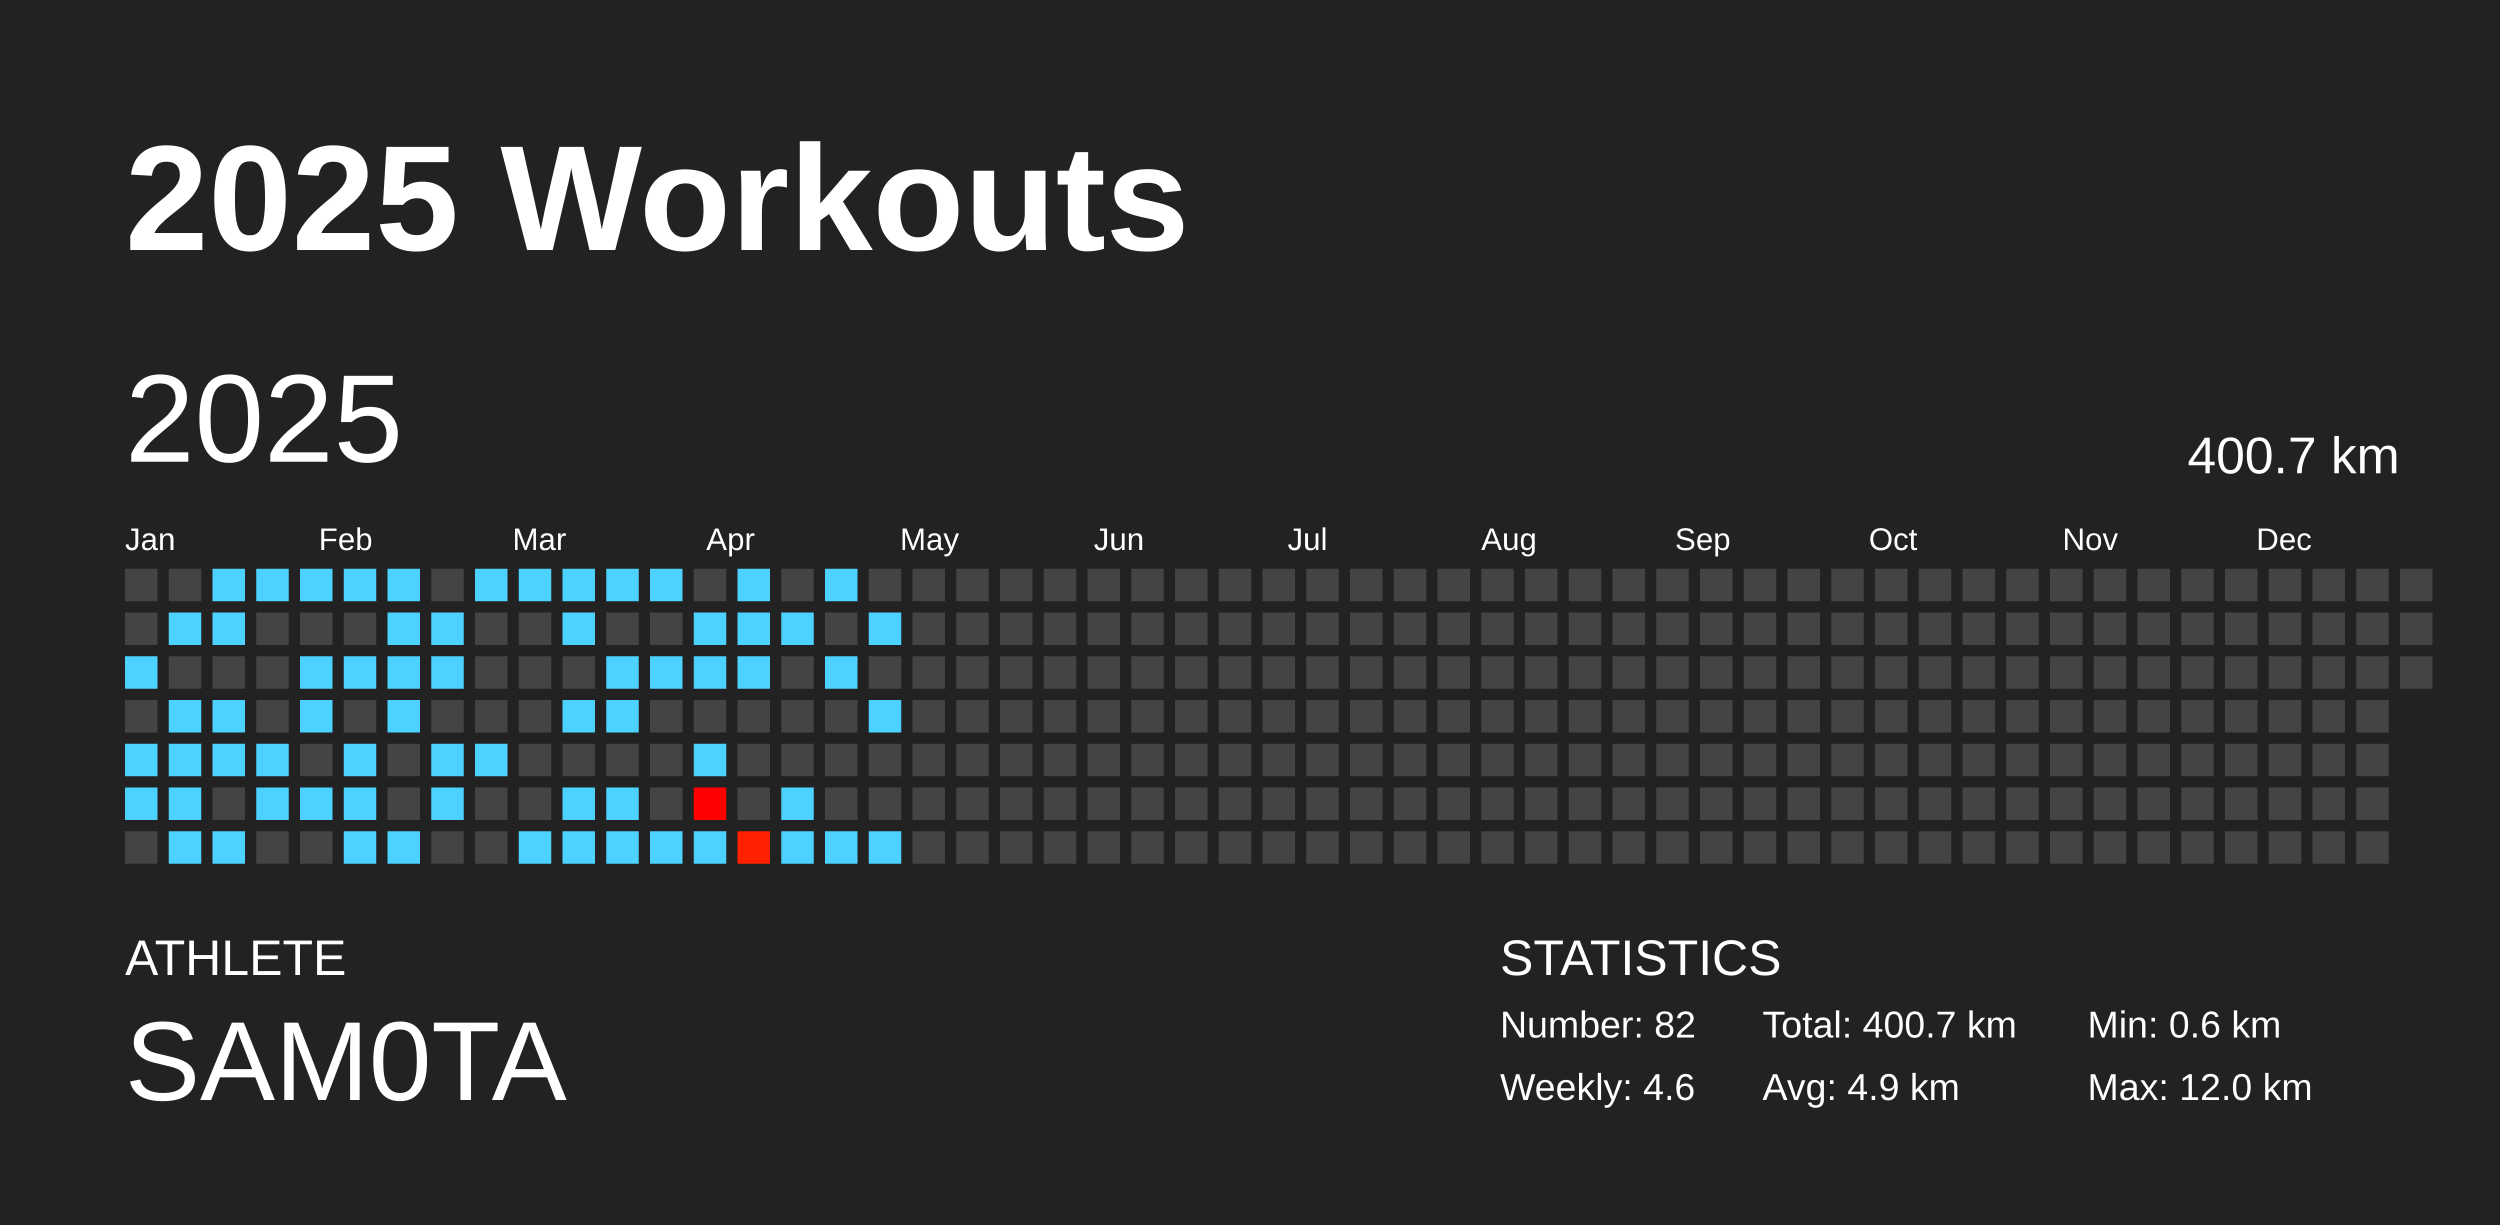
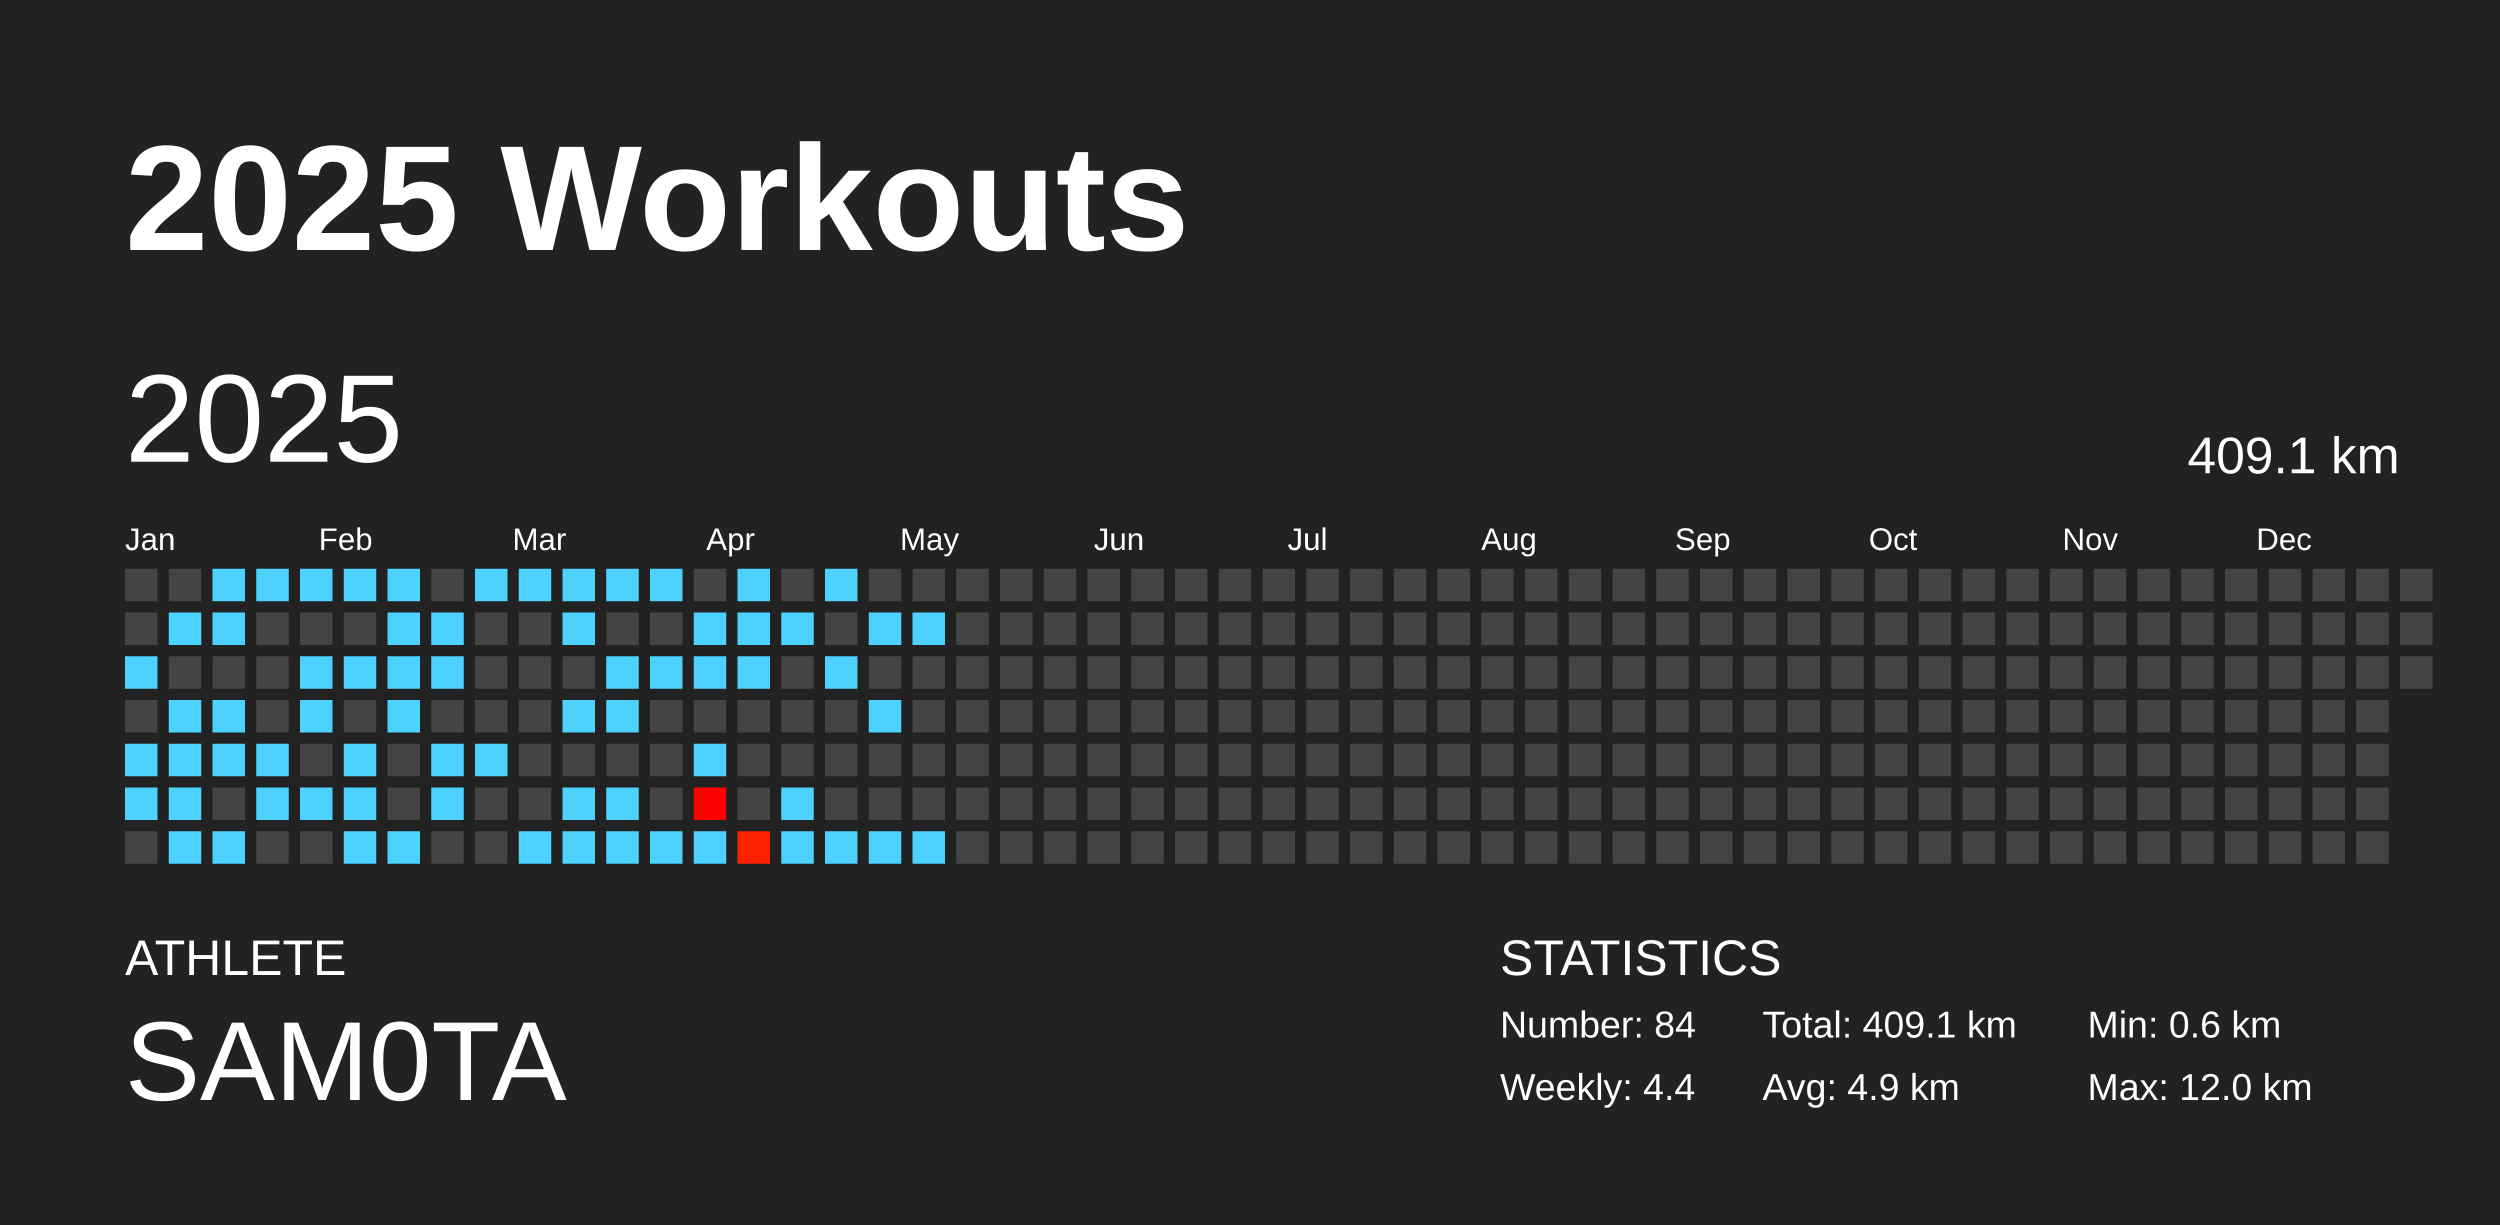
<svg xmlns="http://www.w3.org/2000/svg" baseProfile="full" height="98mm" version="1.1" viewBox="0,0,200,98" width="200mm">
  <defs />
  <rect fill="#222222" height="98" width="200" x="0" y="0" />
  <text fill="#FFFFFF" style="font-size:12px; font-family:Arial; font-weight:bold;" x="10" y="20">2025 Workouts</text>
  <text fill="#FFFFFF" style="font-size:4px; font-family:Arial" x="10" y="78">ATHLETE</text>
  <text fill="#FFFFFF" style="font-size:9px; font-family:Arial" x="10" y="88">SAM0TA</text>
  <text fill="#FFFFFF" style="font-size:4px; font-family:Arial" x="120" y="78">STATISTICS</text>
-   <text fill="#FFFFFF" style="font-size:3px; font-family:Arial" x="120" y="83">Number: 82</text>
-   <text fill="#FFFFFF" style="font-size:3px; font-family:Arial" x="120" y="88">Weekly: 4.6</text>
-   <text fill="#FFFFFF" style="font-size:3px; font-family:Arial" x="141" y="83">Total: 400.7 km</text>
+   <text fill="#FFFFFF" style="font-size:3px; font-family:Arial" x="120" y="83">Number: 84</text>
+   <text fill="#FFFFFF" style="font-size:3px; font-family:Arial" x="120" y="88">Weekly: 4.4</text>
+   <text fill="#FFFFFF" style="font-size:3px; font-family:Arial" x="141" y="83">Total: 409.1 km</text>
  <text fill="#FFFFFF" style="font-size:3px; font-family:Arial" x="141" y="88">Avg: 4.9 km</text>
  <text fill="#FFFFFF" style="font-size:3px; font-family:Arial" x="167" y="83">Min: 0.6 km</text>
  <text fill="#FFFFFF" style="font-size:3px; font-family:Arial" x="167" y="88">Max: 12.0 km</text>
  <text dominant-baseline="hanging" fill="#FFFFFF" style="font-size:10.0px; font-family:Arial;" x="10" y="30">2025</text>
-   <text dominant-baseline="hanging" fill="#FFFFFF" style="font-size:4.125px; font-family:Arial;" x="175" y="35">400.7 km</text>
+   <text dominant-baseline="hanging" fill="#FFFFFF" style="font-size:4.125px; font-family:Arial;" x="175" y="35">409.1 km</text>
  <text fill="#FFFFFF" style="font-size:2.5px; font-family:Arial" x="10.0" y="44">Jan</text>
  <text fill="#FFFFFF" style="font-size:2.5px; font-family:Arial" x="25.5" y="44">Feb</text>
  <text fill="#FFFFFF" style="font-size:2.5px; font-family:Arial" x="41.0" y="44">Mar</text>
  <text fill="#FFFFFF" style="font-size:2.5px; font-family:Arial" x="56.5" y="44">Apr</text>
  <text fill="#FFFFFF" style="font-size:2.5px; font-family:Arial" x="72.0" y="44">May</text>
  <text fill="#FFFFFF" style="font-size:2.5px; font-family:Arial" x="87.5" y="44">Jun</text>
  <text fill="#FFFFFF" style="font-size:2.5px; font-family:Arial" x="103.0" y="44">Jul</text>
  <text fill="#FFFFFF" style="font-size:2.5px; font-family:Arial" x="118.5" y="44">Aug</text>
  <text fill="#FFFFFF" style="font-size:2.5px; font-family:Arial" x="134.0" y="44">Sep</text>
  <text fill="#FFFFFF" style="font-size:2.5px; font-family:Arial" x="149.5" y="44">Oct</text>
  <text fill="#FFFFFF" style="font-size:2.5px; font-family:Arial" x="165.0" y="44">Nov</text>
  <text fill="#FFFFFF" style="font-size:2.5px; font-family:Arial" x="180.5" y="44">Dec</text>
  <rect fill="#444444" height="2.6" width="2.6" x="10.0" y="45.5" />
  <rect fill="#444444" height="2.6" width="2.6" x="10.0" y="49.0" />
  <rect fill="#4dd2ff" height="2.6" width="2.6" x="10.0" y="52.5" />
  <rect fill="#444444" height="2.6" width="2.6" x="10.0" y="56.0" />
  <rect fill="#4dd2ff" height="2.6" width="2.6" x="10.0" y="59.5" />
  <rect fill="#4dd2ff" height="2.6" width="2.6" x="10.0" y="63.0" />
  <rect fill="#444444" height="2.6" width="2.6" x="10.0" y="66.5" />
  <rect fill="#444444" height="2.6" width="2.6" x="13.5" y="45.5" />
  <rect fill="#4dd2ff" height="2.6" width="2.6" x="13.5" y="49.0" />
  <rect fill="#444444" height="2.6" width="2.6" x="13.5" y="52.5" />
  <rect fill="#4dd2ff" height="2.6" width="2.6" x="13.5" y="56.0" />
  <rect fill="#4dd2ff" height="2.6" width="2.6" x="13.5" y="59.5" />
  <rect fill="#4dd2ff" height="2.6" width="2.6" x="13.5" y="63.0" />
  <rect fill="#4dd2ff" height="2.6" width="2.6" x="13.5" y="66.5" />
  <rect fill="#4dd2ff" height="2.6" width="2.6" x="17.0" y="45.5" />
  <rect fill="#4dd2ff" height="2.6" width="2.6" x="17.0" y="49.0" />
  <rect fill="#444444" height="2.6" width="2.6" x="17.0" y="52.5" />
  <rect fill="#4dd2ff" height="2.6" width="2.6" x="17.0" y="56.0" />
  <rect fill="#4dd2ff" height="2.6" width="2.6" x="17.0" y="59.5" />
  <rect fill="#444444" height="2.6" width="2.6" x="17.0" y="63.0" />
  <rect fill="#4dd2ff" height="2.6" width="2.6" x="17.0" y="66.5" />
  <rect fill="#4dd2ff" height="2.6" width="2.6" x="20.5" y="45.5" />
  <rect fill="#444444" height="2.6" width="2.6" x="20.5" y="49.0" />
  <rect fill="#444444" height="2.6" width="2.6" x="20.5" y="52.5" />
  <rect fill="#444444" height="2.6" width="2.6" x="20.5" y="56.0" />
  <rect fill="#4dd2ff" height="2.6" width="2.6" x="20.5" y="59.5" />
  <rect fill="#4dd2ff" height="2.6" width="2.6" x="20.5" y="63.0" />
  <rect fill="#444444" height="2.6" width="2.6" x="20.5" y="66.5" />
  <rect fill="#4dd2ff" height="2.6" width="2.6" x="24.0" y="45.5" />
  <rect fill="#444444" height="2.6" width="2.6" x="24.0" y="49.0" />
  <rect fill="#4dd2ff" height="2.6" width="2.6" x="24.0" y="52.5" />
  <rect fill="#4dd2ff" height="2.6" width="2.6" x="24.0" y="56.0" />
  <rect fill="#444444" height="2.6" width="2.6" x="24.0" y="59.5" />
  <rect fill="#4dd2ff" height="2.6" width="2.6" x="24.0" y="63.0" />
  <rect fill="#444444" height="2.6" width="2.6" x="24.0" y="66.5" />
  <rect fill="#4dd2ff" height="2.6" width="2.6" x="27.5" y="45.5" />
  <rect fill="#444444" height="2.6" width="2.6" x="27.5" y="49.0" />
  <rect fill="#4dd2ff" height="2.6" width="2.6" x="27.5" y="52.5" />
  <rect fill="#444444" height="2.6" width="2.6" x="27.5" y="56.0" />
  <rect fill="#4dd2ff" height="2.6" width="2.6" x="27.5" y="59.5" />
  <rect fill="#4dd2ff" height="2.6" width="2.6" x="27.5" y="63.0" />
  <rect fill="#4dd2ff" height="2.6" width="2.6" x="27.5" y="66.5" />
  <rect fill="#4dd2ff" height="2.6" width="2.6" x="31.0" y="45.5" />
  <rect fill="#4dd2ff" height="2.6" width="2.6" x="31.0" y="49.0" />
  <rect fill="#4dd2ff" height="2.6" width="2.6" x="31.0" y="52.5" />
  <rect fill="#4dd2ff" height="2.6" width="2.6" x="31.0" y="56.0" />
  <rect fill="#444444" height="2.6" width="2.6" x="31.0" y="59.5" />
  <rect fill="#444444" height="2.6" width="2.6" x="31.0" y="63.0" />
  <rect fill="#4dd2ff" height="2.6" width="2.6" x="31.0" y="66.5" />
  <rect fill="#444444" height="2.6" width="2.6" x="34.5" y="45.5" />
  <rect fill="#4dd2ff" height="2.6" width="2.6" x="34.5" y="49.0" />
  <rect fill="#4dd2ff" height="2.6" width="2.6" x="34.5" y="52.5" />
  <rect fill="#444444" height="2.6" width="2.6" x="34.5" y="56.0" />
  <rect fill="#4dd2ff" height="2.6" width="2.6" x="34.5" y="59.5" />
  <rect fill="#4dd2ff" height="2.6" width="2.6" x="34.5" y="63.0" />
  <rect fill="#444444" height="2.6" width="2.6" x="34.5" y="66.5" />
  <rect fill="#4dd2ff" height="2.6" width="2.6" x="38.0" y="45.5" />
  <rect fill="#444444" height="2.6" width="2.6" x="38.0" y="49.0" />
  <rect fill="#444444" height="2.6" width="2.6" x="38.0" y="52.5" />
  <rect fill="#444444" height="2.6" width="2.6" x="38.0" y="56.0" />
  <rect fill="#4dd2ff" height="2.6" width="2.6" x="38.0" y="59.5" />
  <rect fill="#444444" height="2.6" width="2.6" x="38.0" y="63.0" />
  <rect fill="#444444" height="2.6" width="2.6" x="38.0" y="66.5" />
  <rect fill="#4dd2ff" height="2.6" width="2.6" x="41.5" y="45.5" />
  <rect fill="#444444" height="2.6" width="2.6" x="41.5" y="49.0" />
  <rect fill="#444444" height="2.6" width="2.6" x="41.5" y="52.5" />
  <rect fill="#444444" height="2.6" width="2.6" x="41.5" y="56.0" />
  <rect fill="#444444" height="2.6" width="2.6" x="41.5" y="59.5" />
  <rect fill="#444444" height="2.6" width="2.6" x="41.5" y="63.0" />
  <rect fill="#4dd2ff" height="2.6" width="2.6" x="41.5" y="66.5" />
  <rect fill="#4dd2ff" height="2.6" width="2.6" x="45.0" y="45.5" />
  <rect fill="#4dd2ff" height="2.6" width="2.6" x="45.0" y="49.0" />
  <rect fill="#444444" height="2.6" width="2.6" x="45.0" y="52.5" />
  <rect fill="#4dd2ff" height="2.6" width="2.6" x="45.0" y="56.0" />
  <rect fill="#444444" height="2.6" width="2.6" x="45.0" y="59.5" />
  <rect fill="#4dd2ff" height="2.6" width="2.6" x="45.0" y="63.0" />
  <rect fill="#4dd2ff" height="2.6" width="2.6" x="45.0" y="66.5" />
  <rect fill="#4dd2ff" height="2.6" width="2.6" x="48.5" y="45.5" />
  <rect fill="#444444" height="2.6" width="2.6" x="48.5" y="49.0" />
  <rect fill="#4dd2ff" height="2.6" width="2.6" x="48.5" y="52.5" />
  <rect fill="#4dd2ff" height="2.6" width="2.6" x="48.5" y="56.0" />
  <rect fill="#444444" height="2.6" width="2.6" x="48.5" y="59.5" />
  <rect fill="#4dd2ff" height="2.6" width="2.6" x="48.5" y="63.0" />
  <rect fill="#4dd2ff" height="2.6" width="2.6" x="48.5" y="66.5" />
  <rect fill="#4dd2ff" height="2.6" width="2.6" x="52.0" y="45.5" />
  <rect fill="#444444" height="2.6" width="2.6" x="52.0" y="49.0" />
  <rect fill="#4dd2ff" height="2.6" width="2.6" x="52.0" y="52.5" />
  <rect fill="#444444" height="2.6" width="2.6" x="52.0" y="56.0" />
  <rect fill="#444444" height="2.6" width="2.6" x="52.0" y="59.5" />
  <rect fill="#444444" height="2.6" width="2.6" x="52.0" y="63.0" />
  <rect fill="#4dd2ff" height="2.6" width="2.6" x="52.0" y="66.5" />
  <rect fill="#444444" height="2.6" width="2.6" x="55.5" y="45.5" />
  <rect fill="#4dd2ff" height="2.6" width="2.6" x="55.5" y="49.0" />
  <rect fill="#4dd2ff" height="2.6" width="2.6" x="55.5" y="52.5" />
  <rect fill="#444444" height="2.6" width="2.6" x="55.5" y="56.0" />
  <rect fill="#4dd2ff" height="2.6" width="2.6" x="55.5" y="59.5" />
  <rect fill="#ff0000" height="2.6" width="2.6" x="55.5" y="63.0" />
  <rect fill="#4dd2ff" height="2.6" width="2.6" x="55.5" y="66.5" />
  <rect fill="#4dd2ff" height="2.6" width="2.6" x="59.0" y="45.5" />
  <rect fill="#4dd2ff" height="2.6" width="2.6" x="59.0" y="49.0" />
  <rect fill="#4dd2ff" height="2.6" width="2.6" x="59.0" y="52.5" />
  <rect fill="#444444" height="2.6" width="2.6" x="59.0" y="56.0" />
  <rect fill="#444444" height="2.6" width="2.6" x="59.0" y="59.5" />
  <rect fill="#444444" height="2.6" width="2.6" x="59.0" y="63.0" />
  <rect fill="#ff2100" height="2.6" width="2.6" x="59.0" y="66.5" />
  <rect fill="#444444" height="2.6" width="2.6" x="62.5" y="45.5" />
  <rect fill="#4dd2ff" height="2.6" width="2.6" x="62.5" y="49.0" />
  <rect fill="#444444" height="2.6" width="2.6" x="62.5" y="52.5" />
  <rect fill="#444444" height="2.6" width="2.6" x="62.5" y="56.0" />
  <rect fill="#444444" height="2.6" width="2.6" x="62.5" y="59.5" />
  <rect fill="#4dd2ff" height="2.6" width="2.6" x="62.5" y="63.0" />
  <rect fill="#4dd2ff" height="2.6" width="2.6" x="62.5" y="66.5" />
  <rect fill="#4dd2ff" height="2.6" width="2.6" x="66.0" y="45.5" />
  <rect fill="#444444" height="2.6" width="2.6" x="66.0" y="49.0" />
  <rect fill="#4dd2ff" height="2.6" width="2.6" x="66.0" y="52.5" />
  <rect fill="#444444" height="2.6" width="2.6" x="66.0" y="56.0" />
  <rect fill="#444444" height="2.6" width="2.6" x="66.0" y="59.5" />
  <rect fill="#444444" height="2.6" width="2.6" x="66.0" y="63.0" />
  <rect fill="#4dd2ff" height="2.6" width="2.6" x="66.0" y="66.5" />
  <rect fill="#444444" height="2.6" width="2.6" x="69.5" y="45.5" />
  <rect fill="#4dd2ff" height="2.6" width="2.6" x="69.5" y="49.0" />
  <rect fill="#444444" height="2.6" width="2.6" x="69.5" y="52.5" />
  <rect fill="#4dd2ff" height="2.6" width="2.6" x="69.5" y="56.0" />
  <rect fill="#444444" height="2.6" width="2.6" x="69.5" y="59.5" />
  <rect fill="#444444" height="2.6" width="2.6" x="69.5" y="63.0" />
  <rect fill="#4dd2ff" height="2.6" width="2.6" x="69.5" y="66.5" />
  <rect fill="#444444" height="2.6" width="2.6" x="73.0" y="45.5" />
-   <rect fill="#444444" height="2.6" width="2.6" x="73.0" y="49.0" />
+   <rect fill="#4dd2ff" height="2.6" width="2.6" x="73.0" y="49.0" />
  <rect fill="#444444" height="2.6" width="2.6" x="73.0" y="52.5" />
  <rect fill="#444444" height="2.6" width="2.6" x="73.0" y="56.0" />
  <rect fill="#444444" height="2.6" width="2.6" x="73.0" y="59.5" />
  <rect fill="#444444" height="2.6" width="2.6" x="73.0" y="63.0" />
-   <rect fill="#444444" height="2.6" width="2.6" x="73.0" y="66.5" />
+   <rect fill="#4dd2ff" height="2.6" width="2.6" x="73.0" y="66.5" />
  <rect fill="#444444" height="2.6" width="2.6" x="76.5" y="45.5" />
  <rect fill="#444444" height="2.6" width="2.6" x="76.5" y="49.0" />
  <rect fill="#444444" height="2.6" width="2.6" x="76.5" y="52.5" />
  <rect fill="#444444" height="2.6" width="2.6" x="76.5" y="56.0" />
  <rect fill="#444444" height="2.6" width="2.6" x="76.5" y="59.5" />
  <rect fill="#444444" height="2.6" width="2.6" x="76.5" y="63.0" />
  <rect fill="#444444" height="2.6" width="2.6" x="76.5" y="66.5" />
  <rect fill="#444444" height="2.6" width="2.6" x="80.0" y="45.5" />
  <rect fill="#444444" height="2.6" width="2.6" x="80.0" y="49.0" />
  <rect fill="#444444" height="2.6" width="2.6" x="80.0" y="52.5" />
  <rect fill="#444444" height="2.6" width="2.6" x="80.0" y="56.0" />
  <rect fill="#444444" height="2.6" width="2.6" x="80.0" y="59.5" />
  <rect fill="#444444" height="2.6" width="2.6" x="80.0" y="63.0" />
  <rect fill="#444444" height="2.6" width="2.6" x="80.0" y="66.5" />
  <rect fill="#444444" height="2.6" width="2.6" x="83.5" y="45.5" />
  <rect fill="#444444" height="2.6" width="2.6" x="83.5" y="49.0" />
  <rect fill="#444444" height="2.6" width="2.6" x="83.5" y="52.5" />
  <rect fill="#444444" height="2.6" width="2.6" x="83.5" y="56.0" />
  <rect fill="#444444" height="2.6" width="2.6" x="83.5" y="59.5" />
  <rect fill="#444444" height="2.6" width="2.6" x="83.5" y="63.0" />
  <rect fill="#444444" height="2.6" width="2.6" x="83.5" y="66.5" />
  <rect fill="#444444" height="2.6" width="2.6" x="87.0" y="45.5" />
  <rect fill="#444444" height="2.6" width="2.6" x="87.0" y="49.0" />
  <rect fill="#444444" height="2.6" width="2.6" x="87.0" y="52.5" />
  <rect fill="#444444" height="2.6" width="2.6" x="87.0" y="56.0" />
  <rect fill="#444444" height="2.6" width="2.6" x="87.0" y="59.5" />
  <rect fill="#444444" height="2.6" width="2.6" x="87.0" y="63.0" />
  <rect fill="#444444" height="2.6" width="2.6" x="87.0" y="66.5" />
  <rect fill="#444444" height="2.6" width="2.6" x="90.5" y="45.5" />
  <rect fill="#444444" height="2.6" width="2.6" x="90.5" y="49.0" />
  <rect fill="#444444" height="2.6" width="2.6" x="90.5" y="52.5" />
  <rect fill="#444444" height="2.6" width="2.6" x="90.5" y="56.0" />
  <rect fill="#444444" height="2.6" width="2.6" x="90.5" y="59.5" />
  <rect fill="#444444" height="2.6" width="2.6" x="90.5" y="63.0" />
  <rect fill="#444444" height="2.6" width="2.6" x="90.5" y="66.5" />
  <rect fill="#444444" height="2.6" width="2.6" x="94.0" y="45.5" />
  <rect fill="#444444" height="2.6" width="2.6" x="94.0" y="49.0" />
  <rect fill="#444444" height="2.6" width="2.6" x="94.0" y="52.5" />
  <rect fill="#444444" height="2.6" width="2.6" x="94.0" y="56.0" />
  <rect fill="#444444" height="2.6" width="2.6" x="94.0" y="59.5" />
  <rect fill="#444444" height="2.6" width="2.6" x="94.0" y="63.0" />
  <rect fill="#444444" height="2.6" width="2.6" x="94.0" y="66.5" />
  <rect fill="#444444" height="2.6" width="2.6" x="97.5" y="45.5" />
  <rect fill="#444444" height="2.6" width="2.6" x="97.5" y="49.0" />
  <rect fill="#444444" height="2.6" width="2.6" x="97.5" y="52.5" />
  <rect fill="#444444" height="2.6" width="2.6" x="97.5" y="56.0" />
  <rect fill="#444444" height="2.6" width="2.6" x="97.5" y="59.5" />
  <rect fill="#444444" height="2.6" width="2.6" x="97.5" y="63.0" />
  <rect fill="#444444" height="2.6" width="2.6" x="97.5" y="66.5" />
  <rect fill="#444444" height="2.6" width="2.6" x="101.0" y="45.5" />
  <rect fill="#444444" height="2.6" width="2.6" x="101.0" y="49.0" />
  <rect fill="#444444" height="2.6" width="2.6" x="101.0" y="52.5" />
  <rect fill="#444444" height="2.6" width="2.6" x="101.0" y="56.0" />
  <rect fill="#444444" height="2.6" width="2.6" x="101.0" y="59.5" />
  <rect fill="#444444" height="2.6" width="2.6" x="101.0" y="63.0" />
  <rect fill="#444444" height="2.6" width="2.6" x="101.0" y="66.5" />
  <rect fill="#444444" height="2.6" width="2.6" x="104.5" y="45.5" />
  <rect fill="#444444" height="2.6" width="2.6" x="104.5" y="49.0" />
  <rect fill="#444444" height="2.6" width="2.6" x="104.5" y="52.5" />
  <rect fill="#444444" height="2.6" width="2.6" x="104.5" y="56.0" />
  <rect fill="#444444" height="2.6" width="2.6" x="104.5" y="59.5" />
  <rect fill="#444444" height="2.6" width="2.6" x="104.5" y="63.0" />
  <rect fill="#444444" height="2.6" width="2.6" x="104.5" y="66.5" />
  <rect fill="#444444" height="2.6" width="2.6" x="108.0" y="45.5" />
  <rect fill="#444444" height="2.6" width="2.6" x="108.0" y="49.0" />
  <rect fill="#444444" height="2.6" width="2.6" x="108.0" y="52.5" />
  <rect fill="#444444" height="2.6" width="2.6" x="108.0" y="56.0" />
  <rect fill="#444444" height="2.6" width="2.6" x="108.0" y="59.5" />
  <rect fill="#444444" height="2.6" width="2.6" x="108.0" y="63.0" />
  <rect fill="#444444" height="2.6" width="2.6" x="108.0" y="66.5" />
  <rect fill="#444444" height="2.6" width="2.6" x="111.5" y="45.5" />
  <rect fill="#444444" height="2.6" width="2.6" x="111.5" y="49.0" />
  <rect fill="#444444" height="2.6" width="2.6" x="111.5" y="52.5" />
  <rect fill="#444444" height="2.6" width="2.6" x="111.5" y="56.0" />
  <rect fill="#444444" height="2.6" width="2.6" x="111.5" y="59.5" />
  <rect fill="#444444" height="2.6" width="2.6" x="111.5" y="63.0" />
  <rect fill="#444444" height="2.6" width="2.6" x="111.5" y="66.5" />
  <rect fill="#444444" height="2.6" width="2.6" x="115.0" y="45.5" />
  <rect fill="#444444" height="2.6" width="2.6" x="115.0" y="49.0" />
  <rect fill="#444444" height="2.6" width="2.6" x="115.0" y="52.5" />
  <rect fill="#444444" height="2.6" width="2.6" x="115.0" y="56.0" />
  <rect fill="#444444" height="2.6" width="2.6" x="115.0" y="59.5" />
  <rect fill="#444444" height="2.6" width="2.6" x="115.0" y="63.0" />
  <rect fill="#444444" height="2.6" width="2.6" x="115.0" y="66.5" />
  <rect fill="#444444" height="2.6" width="2.6" x="118.5" y="45.5" />
  <rect fill="#444444" height="2.6" width="2.6" x="118.5" y="49.0" />
  <rect fill="#444444" height="2.6" width="2.6" x="118.5" y="52.5" />
  <rect fill="#444444" height="2.6" width="2.6" x="118.5" y="56.0" />
  <rect fill="#444444" height="2.6" width="2.6" x="118.5" y="59.5" />
  <rect fill="#444444" height="2.6" width="2.6" x="118.5" y="63.0" />
  <rect fill="#444444" height="2.6" width="2.6" x="118.5" y="66.5" />
  <rect fill="#444444" height="2.6" width="2.6" x="122.0" y="45.5" />
  <rect fill="#444444" height="2.6" width="2.6" x="122.0" y="49.0" />
  <rect fill="#444444" height="2.6" width="2.6" x="122.0" y="52.5" />
  <rect fill="#444444" height="2.6" width="2.6" x="122.0" y="56.0" />
  <rect fill="#444444" height="2.6" width="2.6" x="122.0" y="59.5" />
  <rect fill="#444444" height="2.6" width="2.6" x="122.0" y="63.0" />
  <rect fill="#444444" height="2.6" width="2.6" x="122.0" y="66.5" />
  <rect fill="#444444" height="2.6" width="2.6" x="125.5" y="45.5" />
  <rect fill="#444444" height="2.6" width="2.6" x="125.5" y="49.0" />
  <rect fill="#444444" height="2.6" width="2.6" x="125.5" y="52.5" />
  <rect fill="#444444" height="2.6" width="2.6" x="125.5" y="56.0" />
  <rect fill="#444444" height="2.6" width="2.6" x="125.5" y="59.5" />
  <rect fill="#444444" height="2.6" width="2.6" x="125.5" y="63.0" />
  <rect fill="#444444" height="2.6" width="2.6" x="125.5" y="66.5" />
  <rect fill="#444444" height="2.6" width="2.6" x="129.0" y="45.5" />
  <rect fill="#444444" height="2.6" width="2.6" x="129.0" y="49.0" />
  <rect fill="#444444" height="2.6" width="2.6" x="129.0" y="52.5" />
  <rect fill="#444444" height="2.6" width="2.6" x="129.0" y="56.0" />
  <rect fill="#444444" height="2.6" width="2.6" x="129.0" y="59.5" />
  <rect fill="#444444" height="2.6" width="2.6" x="129.0" y="63.0" />
  <rect fill="#444444" height="2.6" width="2.6" x="129.0" y="66.5" />
  <rect fill="#444444" height="2.6" width="2.6" x="132.5" y="45.5" />
  <rect fill="#444444" height="2.6" width="2.6" x="132.5" y="49.0" />
  <rect fill="#444444" height="2.6" width="2.6" x="132.5" y="52.5" />
  <rect fill="#444444" height="2.6" width="2.6" x="132.5" y="56.0" />
  <rect fill="#444444" height="2.6" width="2.6" x="132.5" y="59.5" />
  <rect fill="#444444" height="2.6" width="2.6" x="132.5" y="63.0" />
  <rect fill="#444444" height="2.6" width="2.6" x="132.5" y="66.5" />
  <rect fill="#444444" height="2.6" width="2.6" x="136.0" y="45.5" />
  <rect fill="#444444" height="2.6" width="2.6" x="136.0" y="49.0" />
  <rect fill="#444444" height="2.6" width="2.6" x="136.0" y="52.5" />
  <rect fill="#444444" height="2.6" width="2.6" x="136.0" y="56.0" />
  <rect fill="#444444" height="2.6" width="2.6" x="136.0" y="59.5" />
  <rect fill="#444444" height="2.6" width="2.6" x="136.0" y="63.0" />
  <rect fill="#444444" height="2.6" width="2.6" x="136.0" y="66.5" />
  <rect fill="#444444" height="2.6" width="2.6" x="139.5" y="45.5" />
  <rect fill="#444444" height="2.6" width="2.6" x="139.5" y="49.0" />
  <rect fill="#444444" height="2.6" width="2.6" x="139.5" y="52.5" />
  <rect fill="#444444" height="2.6" width="2.6" x="139.5" y="56.0" />
  <rect fill="#444444" height="2.6" width="2.6" x="139.5" y="59.5" />
  <rect fill="#444444" height="2.6" width="2.6" x="139.5" y="63.0" />
  <rect fill="#444444" height="2.6" width="2.6" x="139.5" y="66.5" />
  <rect fill="#444444" height="2.6" width="2.6" x="143.0" y="45.5" />
  <rect fill="#444444" height="2.6" width="2.6" x="143.0" y="49.0" />
  <rect fill="#444444" height="2.6" width="2.6" x="143.0" y="52.5" />
  <rect fill="#444444" height="2.6" width="2.6" x="143.0" y="56.0" />
  <rect fill="#444444" height="2.6" width="2.6" x="143.0" y="59.5" />
  <rect fill="#444444" height="2.6" width="2.6" x="143.0" y="63.0" />
  <rect fill="#444444" height="2.6" width="2.6" x="143.0" y="66.5" />
  <rect fill="#444444" height="2.6" width="2.6" x="146.5" y="45.5" />
  <rect fill="#444444" height="2.6" width="2.6" x="146.5" y="49.0" />
  <rect fill="#444444" height="2.6" width="2.6" x="146.5" y="52.5" />
  <rect fill="#444444" height="2.6" width="2.6" x="146.5" y="56.0" />
  <rect fill="#444444" height="2.6" width="2.6" x="146.5" y="59.5" />
  <rect fill="#444444" height="2.6" width="2.6" x="146.5" y="63.0" />
  <rect fill="#444444" height="2.6" width="2.6" x="146.5" y="66.5" />
  <rect fill="#444444" height="2.6" width="2.6" x="150.0" y="45.5" />
  <rect fill="#444444" height="2.6" width="2.6" x="150.0" y="49.0" />
  <rect fill="#444444" height="2.6" width="2.6" x="150.0" y="52.5" />
  <rect fill="#444444" height="2.6" width="2.6" x="150.0" y="56.0" />
  <rect fill="#444444" height="2.6" width="2.6" x="150.0" y="59.5" />
  <rect fill="#444444" height="2.6" width="2.6" x="150.0" y="63.0" />
  <rect fill="#444444" height="2.6" width="2.6" x="150.0" y="66.5" />
  <rect fill="#444444" height="2.6" width="2.6" x="153.5" y="45.5" />
  <rect fill="#444444" height="2.6" width="2.6" x="153.5" y="49.0" />
  <rect fill="#444444" height="2.6" width="2.6" x="153.5" y="52.5" />
  <rect fill="#444444" height="2.6" width="2.6" x="153.5" y="56.0" />
  <rect fill="#444444" height="2.6" width="2.6" x="153.5" y="59.5" />
  <rect fill="#444444" height="2.6" width="2.6" x="153.5" y="63.0" />
  <rect fill="#444444" height="2.6" width="2.6" x="153.5" y="66.5" />
  <rect fill="#444444" height="2.6" width="2.6" x="157.0" y="45.5" />
  <rect fill="#444444" height="2.6" width="2.6" x="157.0" y="49.0" />
  <rect fill="#444444" height="2.6" width="2.6" x="157.0" y="52.5" />
  <rect fill="#444444" height="2.6" width="2.6" x="157.0" y="56.0" />
  <rect fill="#444444" height="2.6" width="2.6" x="157.0" y="59.5" />
  <rect fill="#444444" height="2.6" width="2.6" x="157.0" y="63.0" />
  <rect fill="#444444" height="2.6" width="2.6" x="157.0" y="66.5" />
  <rect fill="#444444" height="2.6" width="2.6" x="160.5" y="45.5" />
  <rect fill="#444444" height="2.6" width="2.6" x="160.5" y="49.0" />
  <rect fill="#444444" height="2.6" width="2.6" x="160.5" y="52.5" />
  <rect fill="#444444" height="2.6" width="2.6" x="160.5" y="56.0" />
  <rect fill="#444444" height="2.6" width="2.6" x="160.5" y="59.5" />
  <rect fill="#444444" height="2.6" width="2.6" x="160.5" y="63.0" />
  <rect fill="#444444" height="2.6" width="2.6" x="160.5" y="66.5" />
  <rect fill="#444444" height="2.6" width="2.6" x="164.0" y="45.5" />
  <rect fill="#444444" height="2.6" width="2.6" x="164.0" y="49.0" />
  <rect fill="#444444" height="2.6" width="2.6" x="164.0" y="52.5" />
  <rect fill="#444444" height="2.6" width="2.6" x="164.0" y="56.0" />
  <rect fill="#444444" height="2.6" width="2.6" x="164.0" y="59.5" />
  <rect fill="#444444" height="2.6" width="2.6" x="164.0" y="63.0" />
  <rect fill="#444444" height="2.6" width="2.6" x="164.0" y="66.5" />
  <rect fill="#444444" height="2.6" width="2.6" x="167.5" y="45.5" />
  <rect fill="#444444" height="2.6" width="2.6" x="167.5" y="49.0" />
  <rect fill="#444444" height="2.6" width="2.6" x="167.5" y="52.5" />
  <rect fill="#444444" height="2.6" width="2.6" x="167.5" y="56.0" />
  <rect fill="#444444" height="2.6" width="2.6" x="167.5" y="59.5" />
  <rect fill="#444444" height="2.6" width="2.6" x="167.5" y="63.0" />
  <rect fill="#444444" height="2.6" width="2.6" x="167.5" y="66.5" />
  <rect fill="#444444" height="2.6" width="2.6" x="171.0" y="45.5" />
  <rect fill="#444444" height="2.6" width="2.6" x="171.0" y="49.0" />
  <rect fill="#444444" height="2.6" width="2.6" x="171.0" y="52.5" />
  <rect fill="#444444" height="2.6" width="2.6" x="171.0" y="56.0" />
  <rect fill="#444444" height="2.6" width="2.6" x="171.0" y="59.5" />
  <rect fill="#444444" height="2.6" width="2.6" x="171.0" y="63.0" />
  <rect fill="#444444" height="2.6" width="2.6" x="171.0" y="66.5" />
  <rect fill="#444444" height="2.6" width="2.6" x="174.5" y="45.5" />
  <rect fill="#444444" height="2.6" width="2.6" x="174.5" y="49.0" />
  <rect fill="#444444" height="2.6" width="2.6" x="174.5" y="52.5" />
  <rect fill="#444444" height="2.6" width="2.6" x="174.5" y="56.0" />
  <rect fill="#444444" height="2.6" width="2.6" x="174.5" y="59.5" />
  <rect fill="#444444" height="2.6" width="2.6" x="174.5" y="63.0" />
  <rect fill="#444444" height="2.6" width="2.6" x="174.5" y="66.5" />
  <rect fill="#444444" height="2.6" width="2.6" x="178.0" y="45.5" />
  <rect fill="#444444" height="2.6" width="2.6" x="178.0" y="49.0" />
  <rect fill="#444444" height="2.6" width="2.6" x="178.0" y="52.5" />
  <rect fill="#444444" height="2.6" width="2.6" x="178.0" y="56.0" />
  <rect fill="#444444" height="2.6" width="2.6" x="178.0" y="59.5" />
  <rect fill="#444444" height="2.6" width="2.6" x="178.0" y="63.0" />
  <rect fill="#444444" height="2.6" width="2.6" x="178.0" y="66.5" />
  <rect fill="#444444" height="2.6" width="2.6" x="181.5" y="45.5" />
  <rect fill="#444444" height="2.6" width="2.6" x="181.5" y="49.0" />
  <rect fill="#444444" height="2.6" width="2.6" x="181.5" y="52.5" />
  <rect fill="#444444" height="2.6" width="2.6" x="181.5" y="56.0" />
  <rect fill="#444444" height="2.6" width="2.6" x="181.5" y="59.5" />
  <rect fill="#444444" height="2.6" width="2.6" x="181.5" y="63.0" />
  <rect fill="#444444" height="2.6" width="2.6" x="181.5" y="66.5" />
  <rect fill="#444444" height="2.6" width="2.6" x="185.0" y="45.5" />
  <rect fill="#444444" height="2.6" width="2.6" x="185.0" y="49.0" />
  <rect fill="#444444" height="2.6" width="2.6" x="185.0" y="52.5" />
  <rect fill="#444444" height="2.6" width="2.6" x="185.0" y="56.0" />
  <rect fill="#444444" height="2.6" width="2.6" x="185.0" y="59.5" />
  <rect fill="#444444" height="2.6" width="2.6" x="185.0" y="63.0" />
  <rect fill="#444444" height="2.6" width="2.6" x="185.0" y="66.5" />
  <rect fill="#444444" height="2.6" width="2.6" x="188.5" y="45.5" />
  <rect fill="#444444" height="2.6" width="2.6" x="188.5" y="49.0" />
  <rect fill="#444444" height="2.6" width="2.6" x="188.5" y="52.5" />
  <rect fill="#444444" height="2.6" width="2.6" x="188.5" y="56.0" />
  <rect fill="#444444" height="2.6" width="2.6" x="188.5" y="59.5" />
  <rect fill="#444444" height="2.6" width="2.6" x="188.5" y="63.0" />
  <rect fill="#444444" height="2.6" width="2.6" x="188.5" y="66.5" />
  <rect fill="#444444" height="2.6" width="2.6" x="192.0" y="45.5" />
  <rect fill="#444444" height="2.6" width="2.6" x="192.0" y="49.0" />
  <rect fill="#444444" height="2.6" width="2.6" x="192.0" y="52.5" />
</svg>
